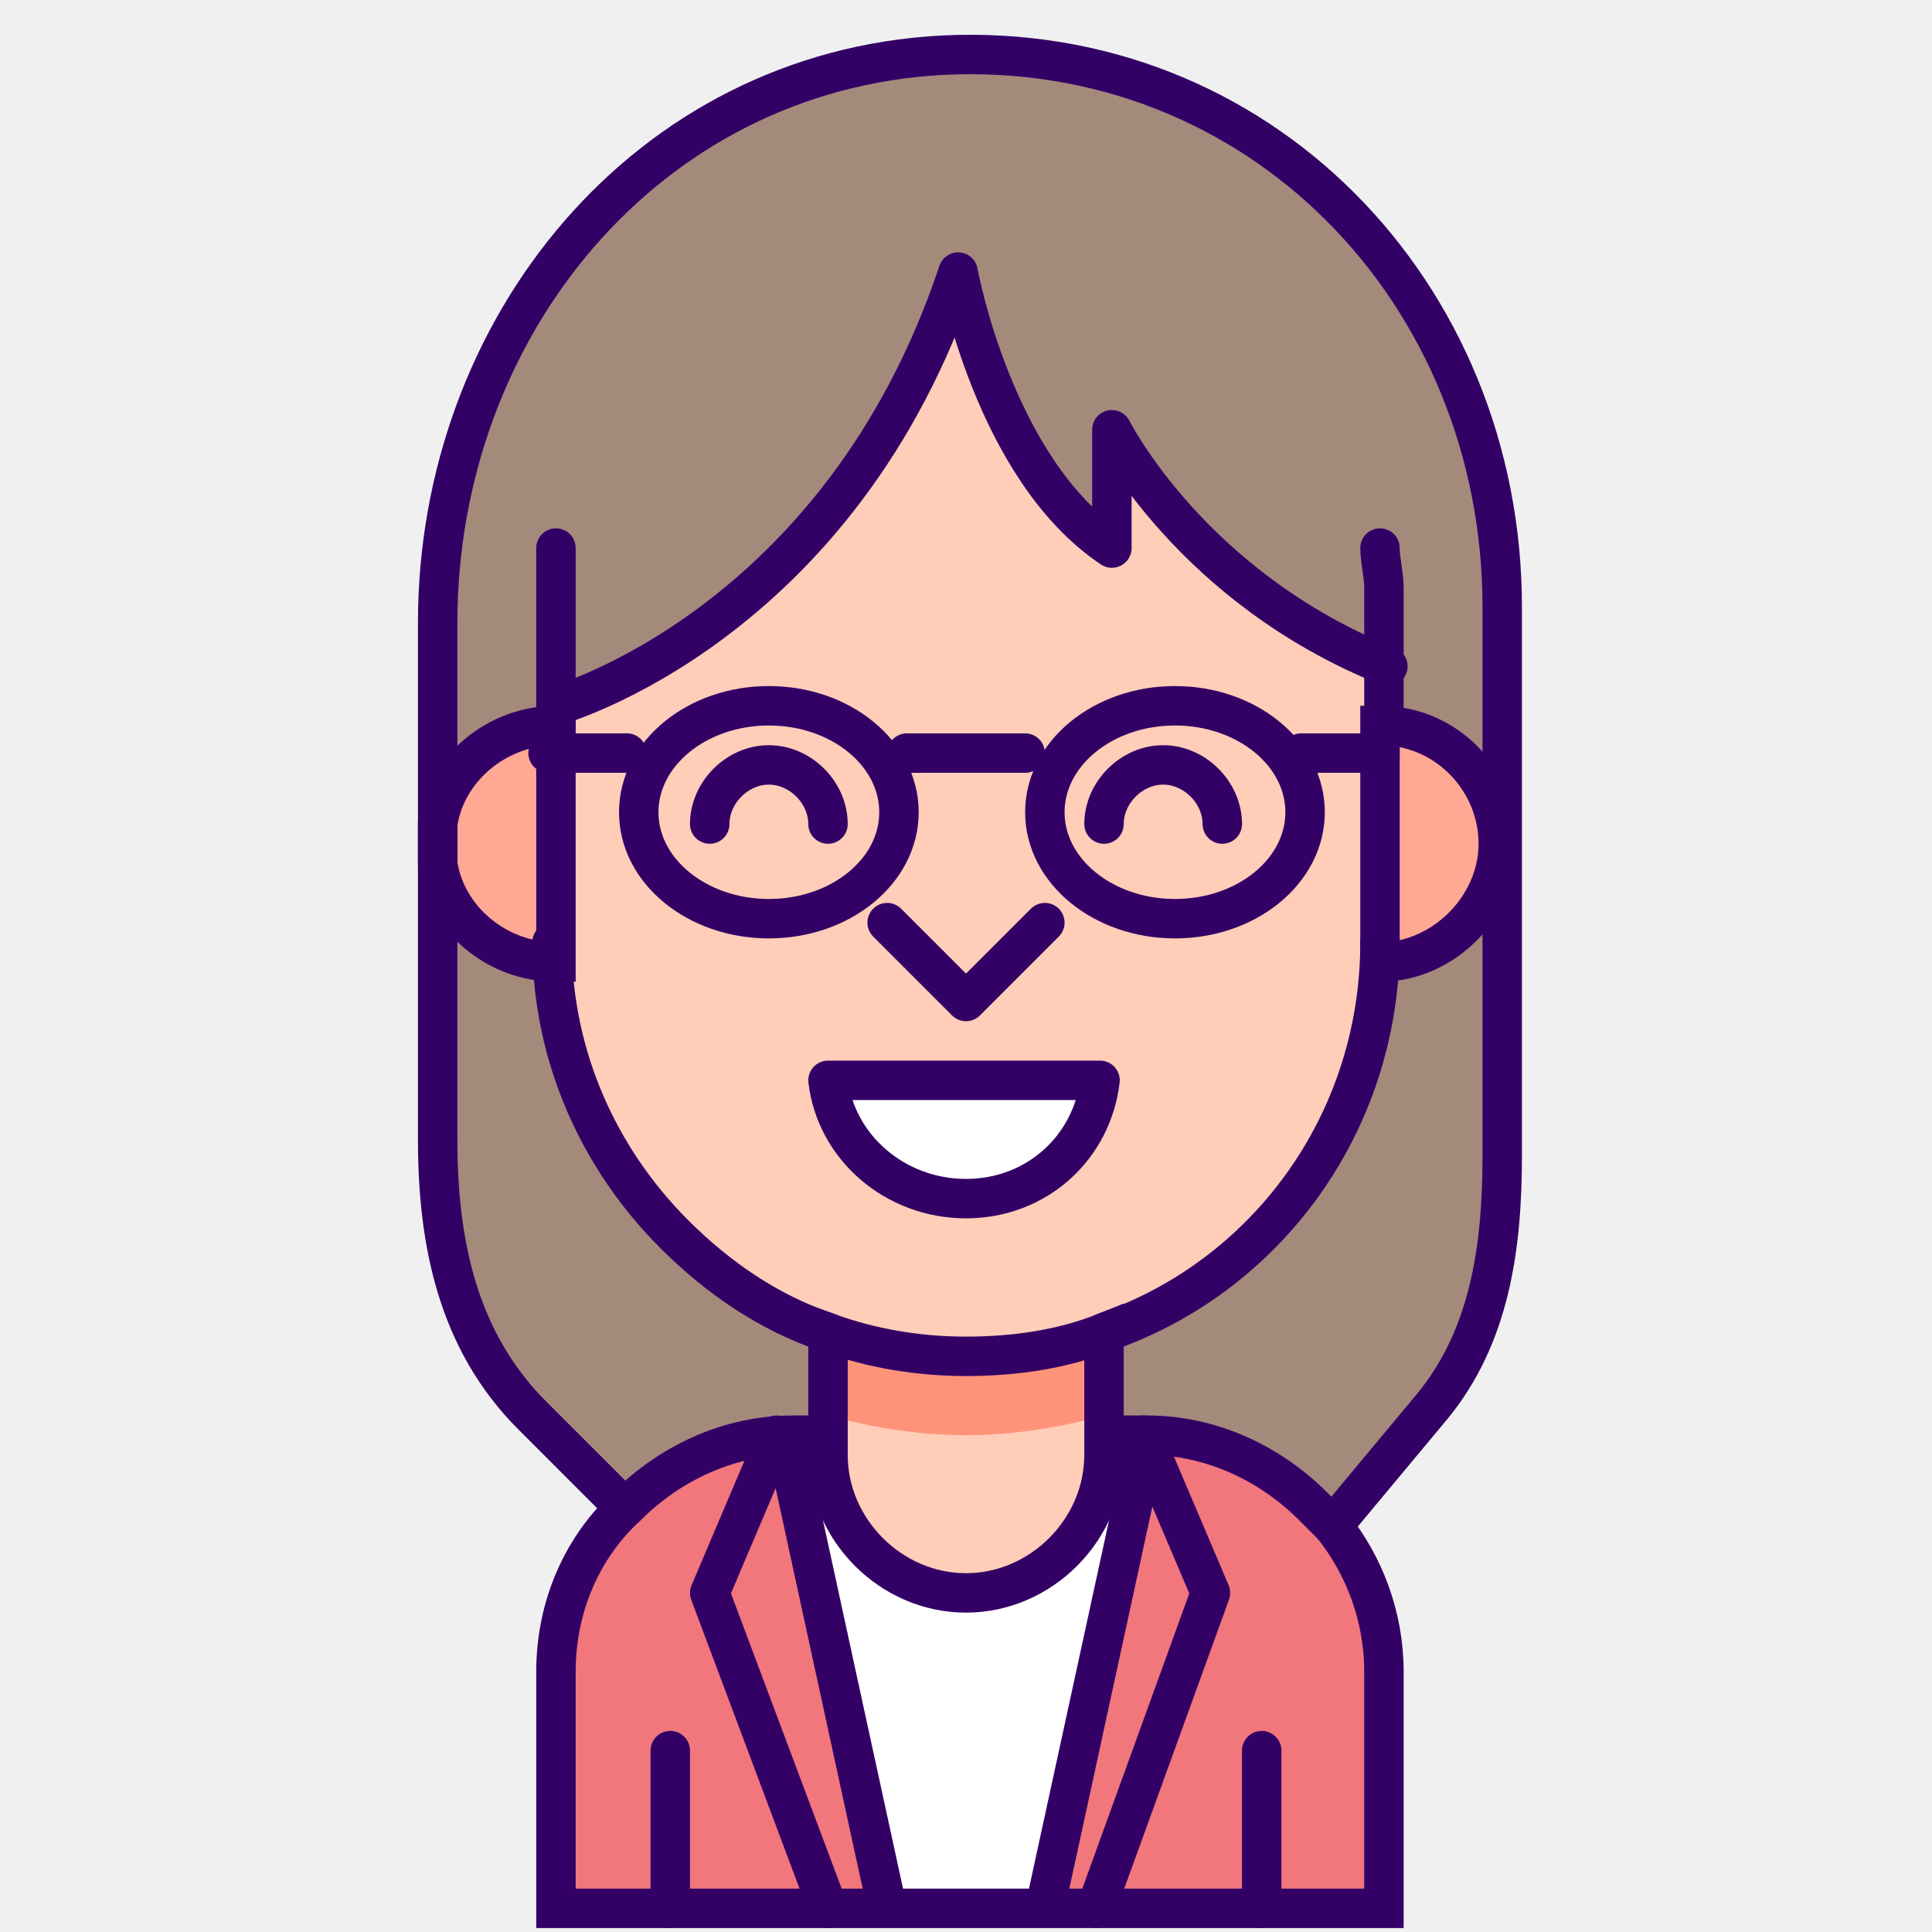
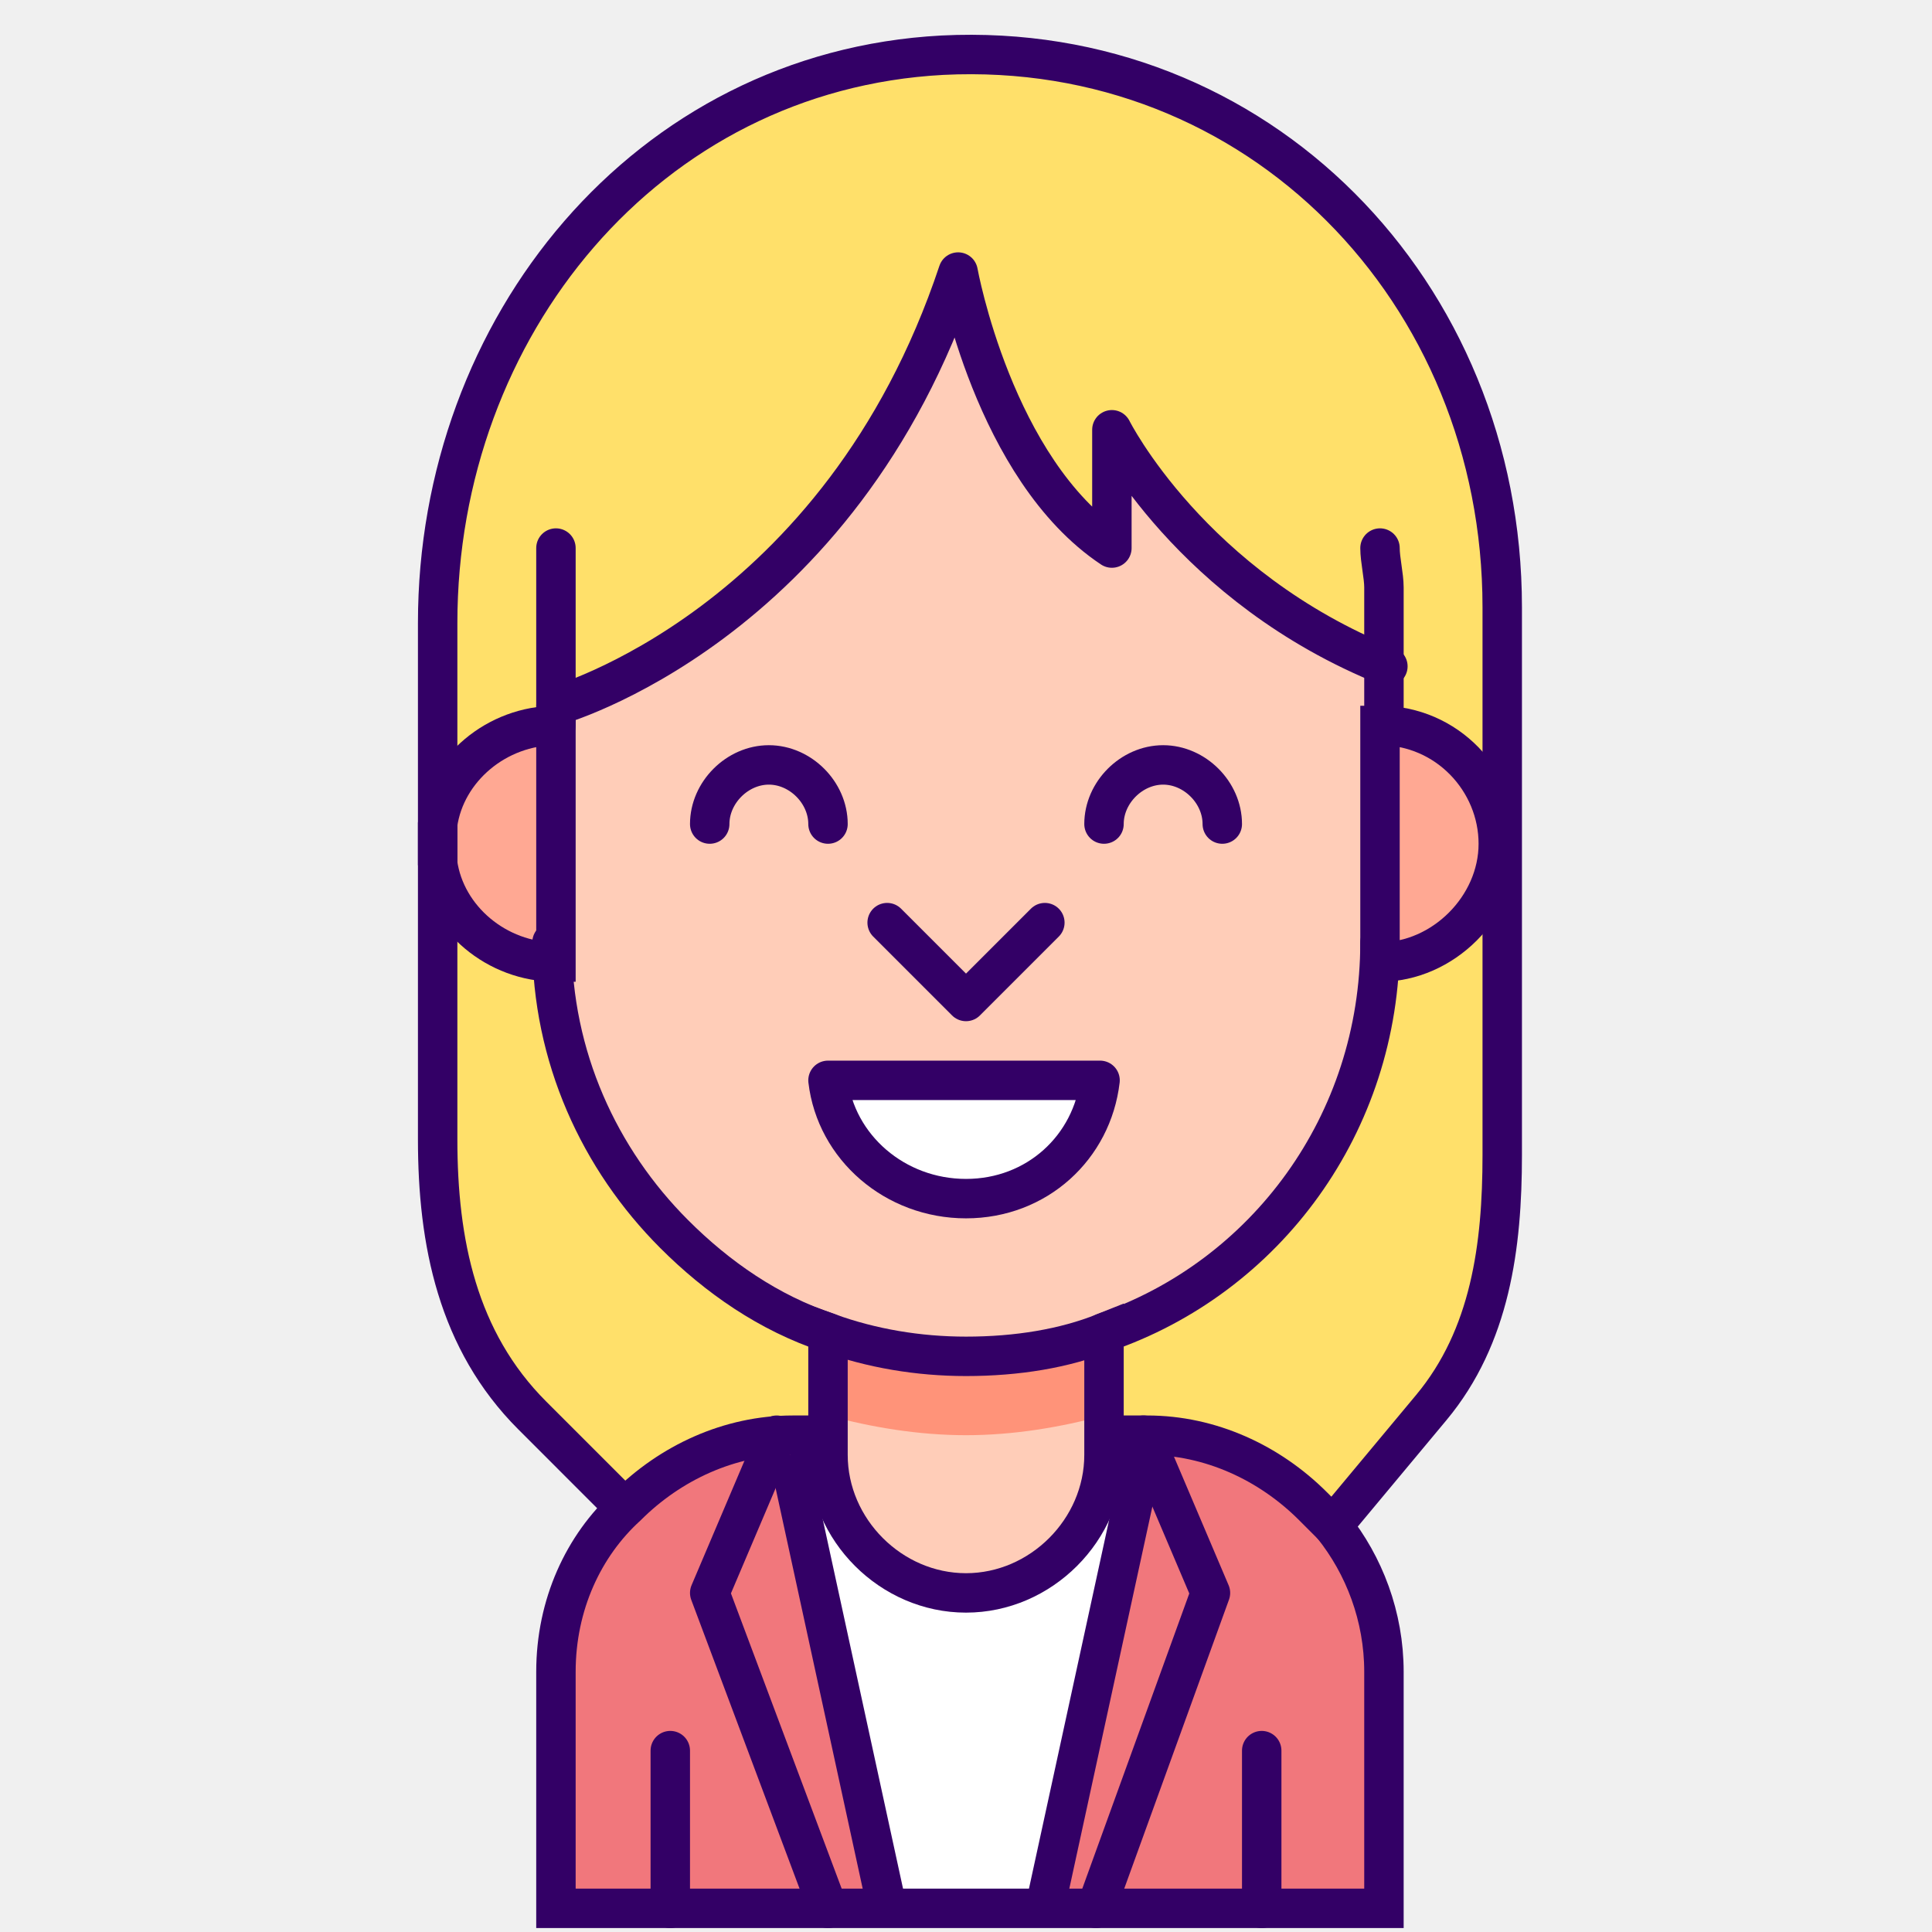
<svg xmlns="http://www.w3.org/2000/svg" version="1.1" id="Layer_1" x="0px" y="0px" viewBox="0 0 49 49" style="enable-background:new 0 0 49 49;" xml:space="preserve">
  <style type="text/css">
- 	.st0{fill:#A48A7B;}
+ 	.st0{fill:#FFE06A;}
	.st1{fill:#FFA893;}
	.st2{fill:#F1777C;}
	.st3{fill:#FFCDB8;}
	.st4{fill:#FFFFFF;}
	.st5{fill:#FF9379;}
	.st6{fill:none;stroke:#330066;stroke-linecap:round;stroke-miterlimit:10;}
	.st7{fill:none;stroke:#330066;stroke-miterlimit:10;}
	.st8{fill:none;stroke:#330066;stroke-linecap:round;stroke-linejoin:round;stroke-miterlimit:10;}
</style>
  <g>
    <path class="st0" d="M38,21.4c0,13.2,0.5,11.5-4.3,17.3c-1-1.3-2.8-2.3-4.7-2.3h-1v-2.6c4.1-1.4,7-5.3,7-9.9v0.5   C36.7,24.4,38,23,38,21.4L38,21.4z" />
    <path class="st0" d="M14.1,17.9v0.5c-1.5,0-2.7,1.1-3,2.5v-5.1c0-7.5,5.3-14,12.8-14.4c8-0.4,14.2,6,14.2,14v6l0,0c0-1.6-1.4-3-3-3   v-1.5c-5-2-7-6-7-6v3c-3-2-3.9-7-3.9-7C21.2,15.9,14.1,17.9,14.1,17.9z" />
    <path class="st1" d="M35,18.4c1.6,0,3,1.4,3,3s-1.4,3-3,3C35,22,35,20.8,35,18.4z" />
    <path class="st2" d="M26.5,48.4c1.9-9,2.5-11.2,2.5-12c3.3,0,5.9,2.7,5.9,6v6C32.8,48.4,28.7,48.4,26.5,48.4z" />
    <path class="st3" d="M35,23.9c0,5.8-4.7,10.5-10.5,10.5S14,29.7,14,23.9c0-2.4,0-3.6,0-6c0,0,7.2-2,10.2-11c0,0,0.9,5,3.9,7v-3   c0,0,2,4,7,6C35,19.2,35,20.7,35,23.9z M28,27.4h-7c0.2,1.7,1.7,3,3.5,3S27.8,29.1,28,27.4z" />
    <polygon class="st4" points="20,36.4 29,36.4 26.5,48.4 22.5,48.4  " />
    <path class="st3" d="M28,36.9c0,1.9-1.6,3.5-3.5,3.5S21,38.8,21,36.9c0-1.2,0-2,0-3.1c2.2,0.8,4.7,0.8,7,0C28,34.9,28,35.7,28,36.9   z" />
    <path class="st5" d="M21,33.8c0,0.8,0,1.4,0,2.1c1.1,0.3,2.3,0.5,3.5,0.5s2.4-0.2,3.5-0.5c0-0.7,0-1.3,0-2.1   C25.8,34.6,23.3,34.6,21,33.8z" />
    <path class="st4" d="M21,27.4h7c-0.2,1.7-1.7,3-3.4,3C22.8,30.4,21.4,29.1,21,27.4z" />
    <path class="st0" d="M21,33.8v2.6c-1.1,0-3.3-0.2-5.2,1.8l-2.3-2.3c-1.9-1.9-2.4-4.4-2.4-7v-7c0.2,1.4,1.5,2.5,3,2.5v-0.5   C14.1,28.4,16.9,32.3,21,33.8z" />
    <path class="st2" d="M14.1,48.4v-6c0-3.2,2.6-6,6-6c0,6.2,1.2,6,2.4,12C20.3,48.4,16.1,48.4,14.1,48.4z" />
    <path class="st1" d="M14.1,24.4c-1.5,0-2.7-1.1-3-2.5v-1c0.2-1.4,1.5-2.5,3-2.5C14.1,20.8,14.1,22,14.1,24.4z" />
  </g>
  <path class="st6" d="M14.1,18.4v-0.5v-3c0-0.3,0-0.7,0-1" />
  <path class="st6" d="M21,33.8c-1.5-0.5-2.8-1.4-3.9-2.5c-1.9-1.9-3.1-4.5-3.1-7.4" />
  <path class="st6" d="M35,23.9c0,4.6-2.9,8.5-7,9.9" />
  <path class="st6" d="M35,13.9c0,0.3,0.1,0.7,0.1,1v2v1.5" />
  <path class="st7" d="M28,36.4h1c0,0,0,0,0.1,0c1.6,0,3.1,0.7,4.2,1.8c0.2,0.2,0.3,0.3,0.5,0.5c0.8,1,1.3,2.3,1.3,3.7v6h-3h-3h-9h-3  h-3v-6c0-1.7,0.7-3.2,1.8-4.2c1.1-1.1,2.6-1.8,4.2-1.8l0,0h1" />
  <path class="st7" d="M28,33.8v2.6v0.5c0,1.9-1.6,3.5-3.5,3.5S21,38.8,21,36.9v-0.5v-2.6c1.1,0.4,2.3,0.6,3.5,0.6  C25.8,34.4,27,34.2,28,33.8z" />
  <path class="st7" d="M38,21.4c0,1.6-1.4,3-3,3v-0.5v-5.5C36.7,18.4,38,19.8,38,21.4z" />
  <path class="st7" d="M11.1,20.9c0,0.1,0,0.3,0,0.5s0,0.3,0,0.5c0.2,1.4,1.5,2.5,3,2.5v-0.5v-5.5C12.6,18.4,11.3,19.5,11.1,20.9z" />
  <line class="st8" x1="17" y1="44.4" x2="17" y2="48.4" />
  <line class="st8" x1="32" y1="44.4" x2="32" y2="48.4" />
  <path class="st8" d="M21,27.4c0.2,1.7,1.7,3,3.5,3s3.2-1.3,3.4-3H21z" />
  <path class="st8" d="M18,20.9c0-0.8,0.7-1.5,1.5-1.5s1.5,0.7,1.5,1.5" />
  <path class="st8" d="M28,20.9c0-0.8,0.7-1.5,1.5-1.5s1.5,0.7,1.5,1.5" />
  <path class="st8" d="M15.8,38.2l-2.3-2.3c-1.9-1.9-2.4-4.4-2.4-7v-7v-1v-5.1c0-7.5,5.3-14,12.8-14.4c8-0.4,14.2,6,14.2,14v6v7.9  c0,2.3-0.3,4.6-1.8,6.4l-2.5,3" />
  <path class="st8" d="M14.1,17.9c0,0,7.2-2,10.2-11c0,0,0.9,5,3.9,7v-3c0,0,2,4,7,6" />
  <line class="st7" x1="20" y1="36.9" x2="22.5" y2="48.4" />
  <line class="st7" x1="29" y1="36.9" x2="26.5" y2="48.4" />
  <polyline class="st8" points="22.5,23.4 24.5,25.4 26.5,23.4 " />
  <polyline class="st8" points="29,36.4 30.7,40.4 27.8,48.4 " />
  <polyline class="st8" points="19.7,36.4 18,40.4 21,48.4 " />
-   <g>
-     <line class="st8" x1="13.9" y1="19.1" x2="15.9" y2="19.1" />
-     <line class="st8" x1="33" y1="19.1" x2="35" y2="19.1" />
-     <line class="st8" x1="23" y1="19.1" x2="26" y2="19.1" />
-   </g>
-   <ellipse class="st8" cx="19.5" cy="20.6" rx="3.3" ry="2.7" />
-   <ellipse class="st8" cx="29.8" cy="20.6" rx="3.3" ry="2.7" />
</svg>
